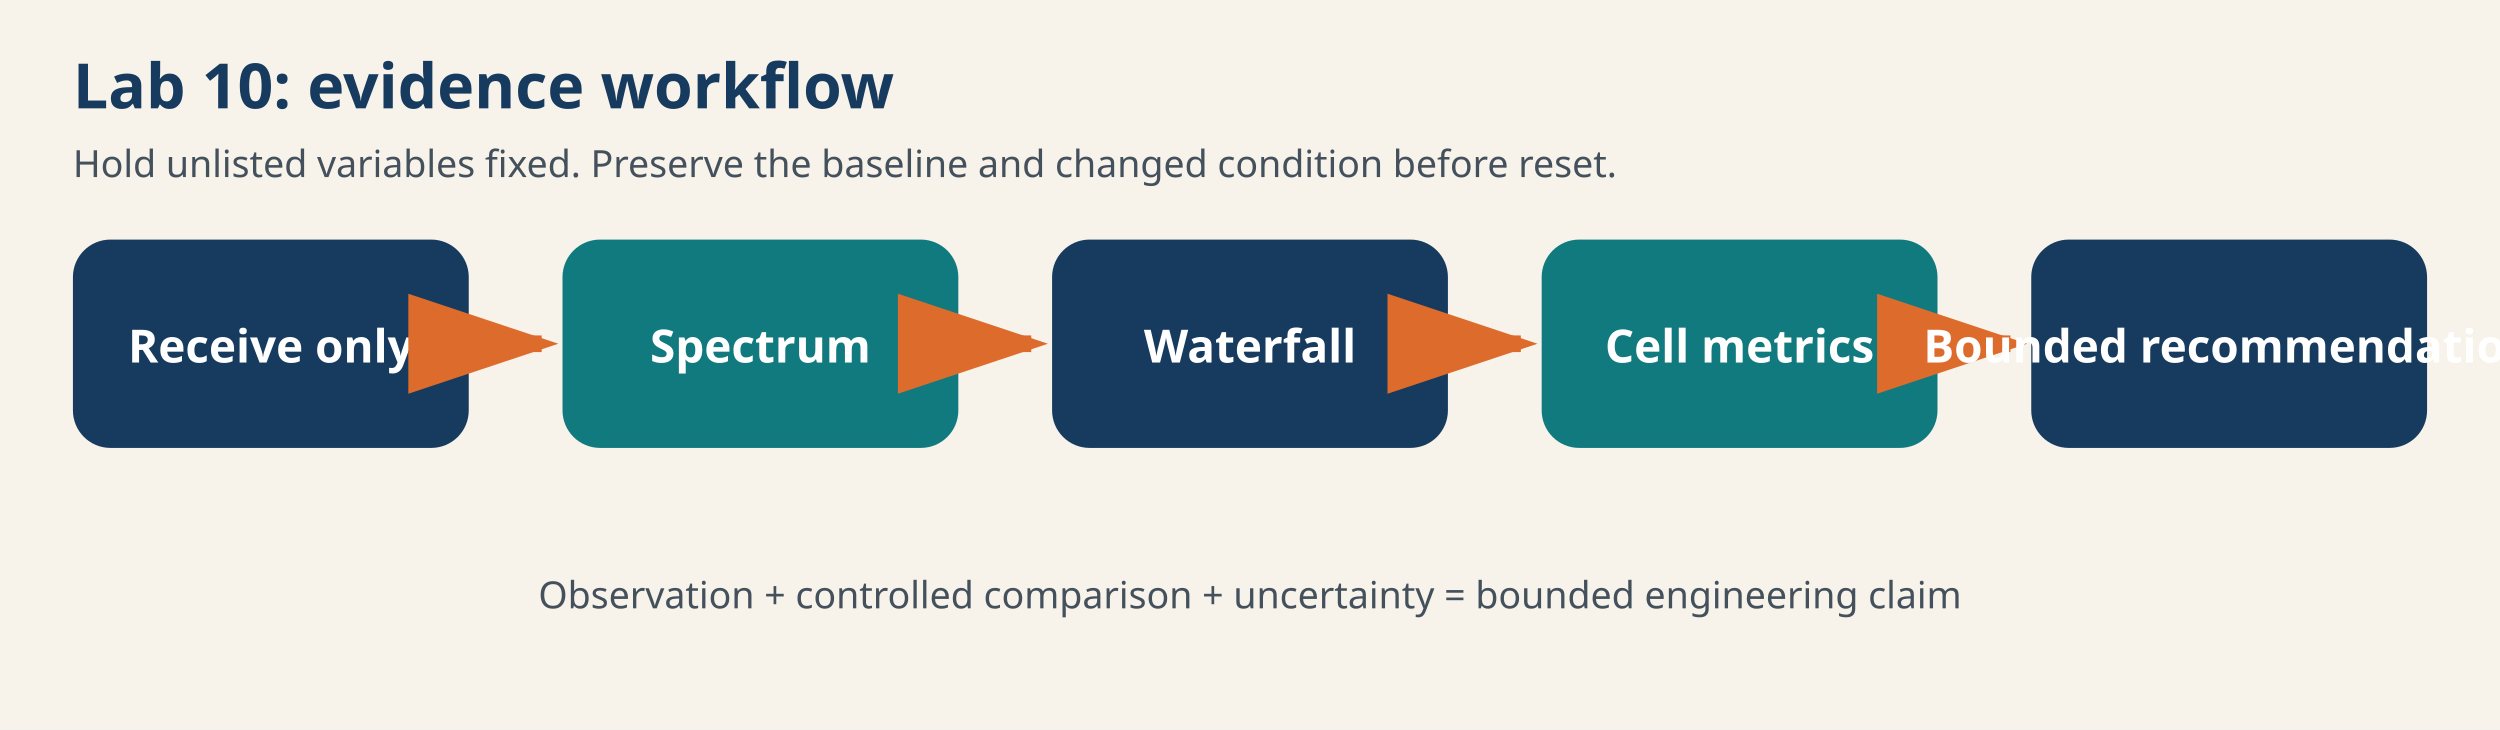
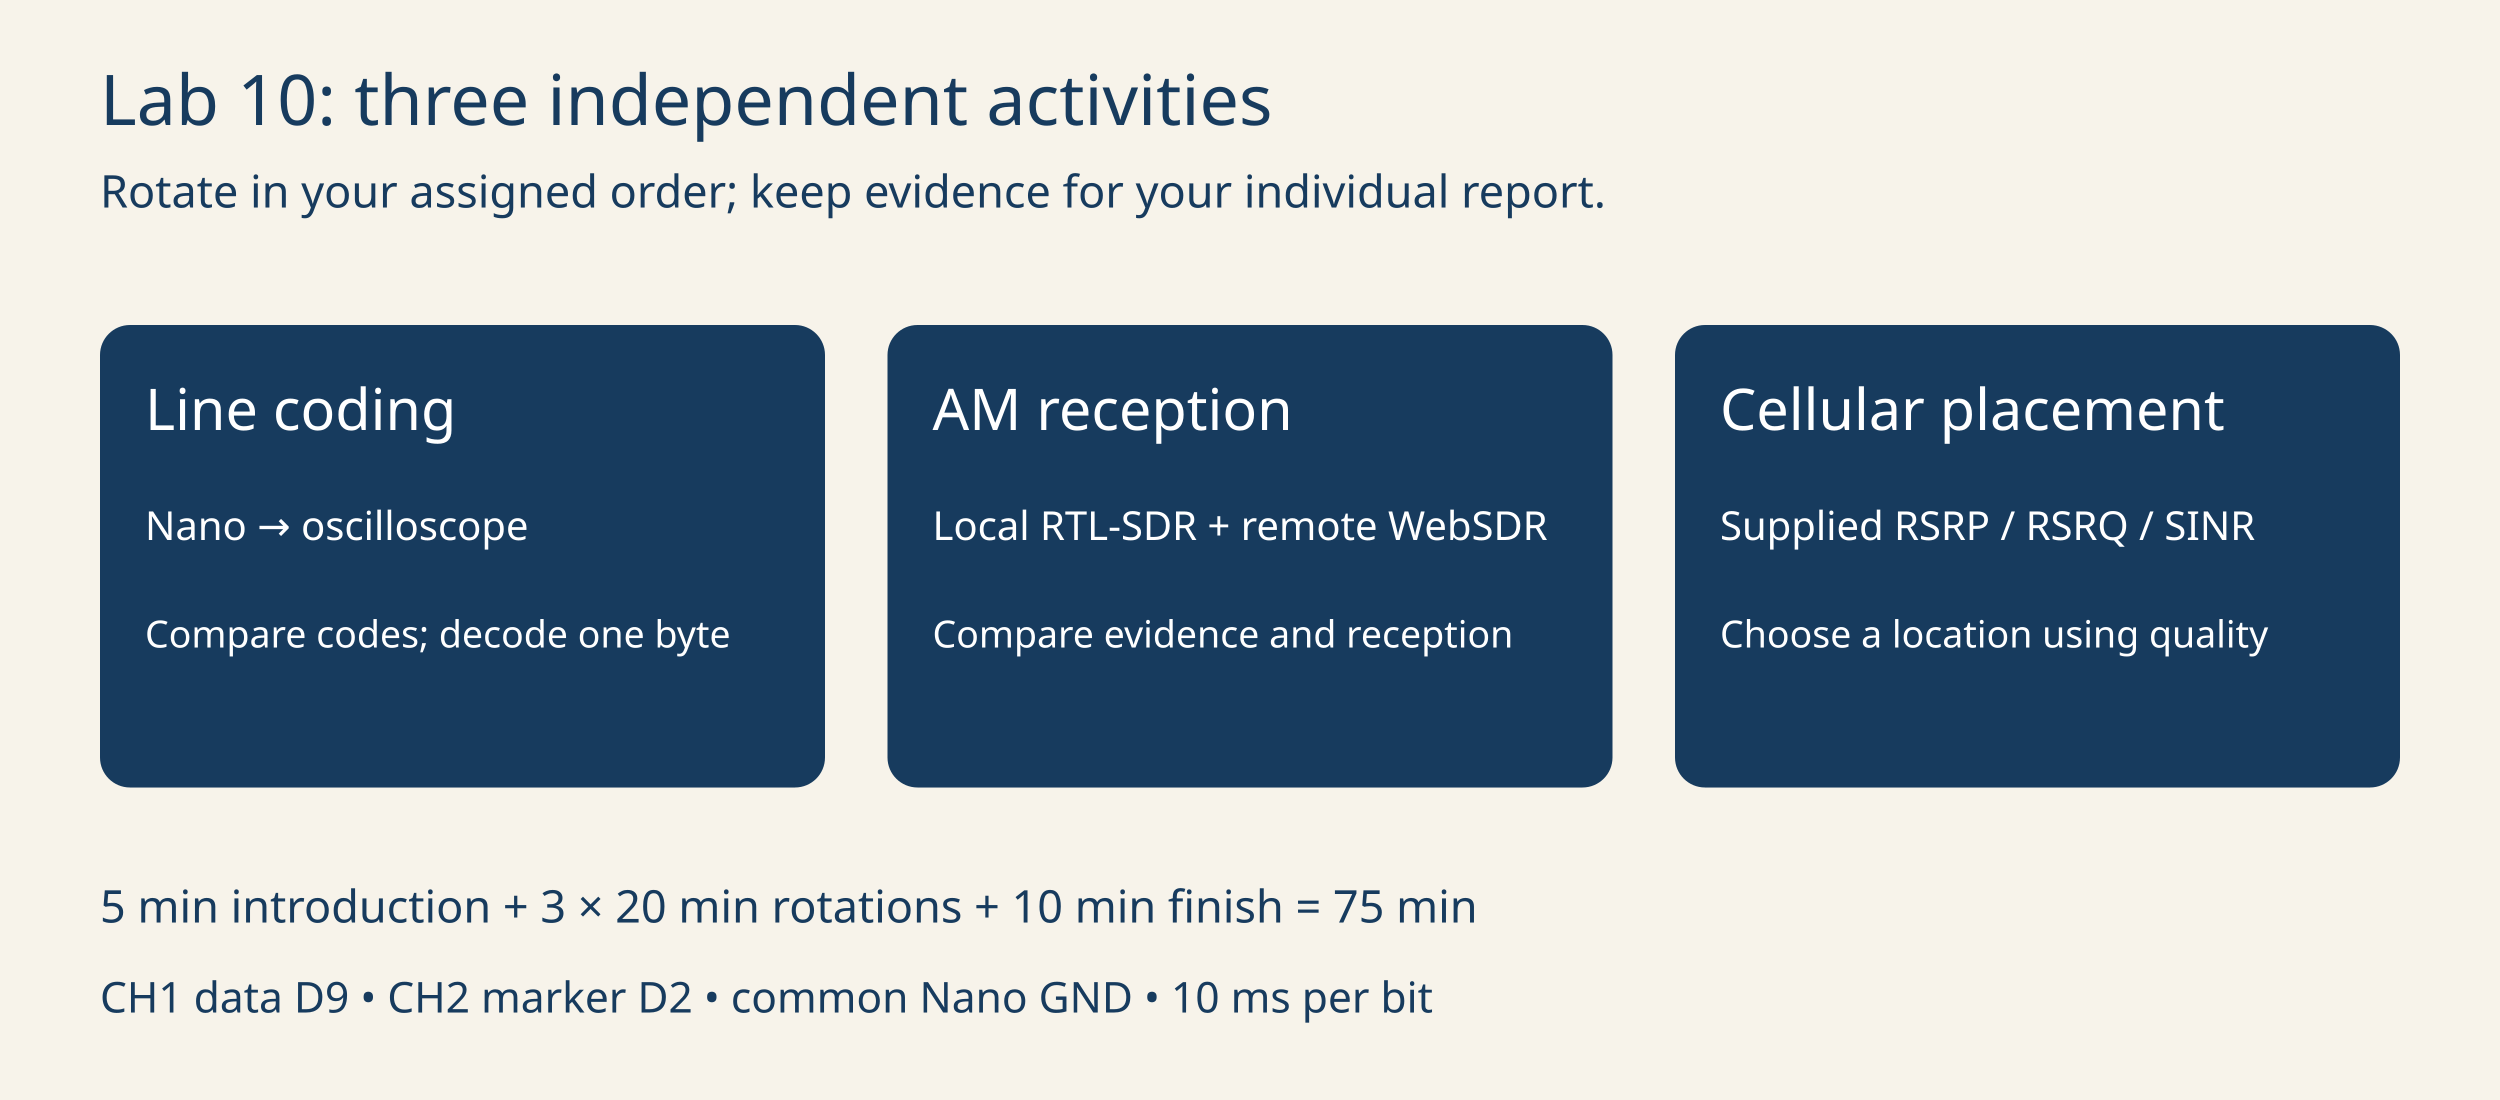
- <svg xmlns="http://www.w3.org/2000/svg" width="1200" height="350" viewBox="0 0 1200 350">
-   <defs>
-     <marker id="arrow" markerWidth="10" markerHeight="10" refX="8" refY="3" orient="auto">
-       <path d="M0,0 L0,6 L9,3 z" fill="#DD6B2B" />
-     </marker>
-   </defs>
-   <rect width="1200" height="350" fill="#F7F3EA" />
-   <text x="35" y="52" fill="#173B5E" font-family="Aptos Display, sans-serif" font-size="30" font-weight="700">Lab 10: evidence workflow</text>
-   <text x="35" y="85" fill="#44515C" font-family="Aptos, sans-serif" font-size="18">Hold unlisted variables fixed. Preserve the baseline and changed condition before reset.</text>
-   <rect x="35" y="115" width="190" height="100" rx="18" fill="#173B5E" />
-   <text x="130.0" y="174" text-anchor="middle" fill="#FFFFFF" font-family="Aptos, sans-serif" font-size="22" font-weight="700">Receive only</text>
-   <path d="M225 165 H260" stroke="#DD6B2B" stroke-width="8" marker-end="url(#arrow)" />
-   <rect x="270" y="115" width="190" height="100" rx="18" fill="#117A7E" />
-   <text x="365.0" y="174" text-anchor="middle" fill="#FFFFFF" font-family="Aptos, sans-serif" font-size="22" font-weight="700">Spectrum</text>
-   <path d="M460 165 H495" stroke="#DD6B2B" stroke-width="8" marker-end="url(#arrow)" />
-   <rect x="505" y="115" width="190" height="100" rx="18" fill="#173B5E" />
-   <text x="600.0" y="174" text-anchor="middle" fill="#FFFFFF" font-family="Aptos, sans-serif" font-size="22" font-weight="700">Waterfall</text>
-   <path d="M695 165 H730" stroke="#DD6B2B" stroke-width="8" marker-end="url(#arrow)" />
-   <rect x="740" y="115" width="190" height="100" rx="18" fill="#117A7E" />
-   <text x="835.0" y="174" text-anchor="middle" fill="#FFFFFF" font-family="Aptos, sans-serif" font-size="22" font-weight="700">Cell metrics</text>
-   <path d="M930 165 H965" stroke="#DD6B2B" stroke-width="8" marker-end="url(#arrow)" />
-   <rect x="975" y="115" width="190" height="100" rx="18" fill="#173B5E" />
-   <text x="1070.0" y="174" text-anchor="middle" fill="#FFFFFF" font-family="Aptos, sans-serif" font-size="22" font-weight="700">Bounded recommendation</text>
-   <text x="600" y="292" text-anchor="middle" fill="#44515C" font-family="Aptos, sans-serif" font-size="18">Observation + controlled comparison + uncertainty = bounded engineering claim</text>
+ <svg xmlns="http://www.w3.org/2000/svg" width="1000" height="440" viewBox="0 0 1000 440" role="img" aria-labelledby="title desc">
+   <rect width="1000" height="440" fill="#f7f3ea" />
+   <g font-family="sans-serif" fill="#173b5e">
+     <text x="40" y="50" font-size="28">Lab 10: three independent activities</text>
+     <text x="40" y="83" font-size="18">Rotate in your assigned order; keep evidence for your individual report.</text>
+     <rect x="40" y="130" width="290" height="185" rx="12" fill="#173b5e" />
+     <g fill="white">
+       <text x="58" y="172" font-size="23">Line coding</text>
+       <text x="58" y="216" font-size="16">Nano → oscilloscope</text>
+       <text x="58" y="259" font-size="15">Compare codes; decode one byte</text>
+     </g>
+     <rect x="355" y="130" width="290" height="185" rx="12" fill="#173b5e" />
+     <g fill="white">
+       <text x="373" y="172" font-size="23">AM reception</text>
+       <text x="373" y="216" font-size="16">Local RTL-SDR + remote WebSDR</text>
+       <text x="373" y="259" font-size="15">Compare evidence and reception</text>
+     </g>
+     <rect x="670" y="130" width="290" height="185" rx="12" fill="#173b5e" />
+     <g fill="white">
+       <text x="688" y="172" font-size="23">Cellular placement</text>
+       <text x="688" y="216" font-size="16">Supplied RSRP / RSRQ / SINR</text>
+       <text x="688" y="259" font-size="15">Choose a location using quality</text>
+     </g>
+     <text x="40" y="369" font-size="18">5 min introduction + 3 × 20 min rotations + 10 min finish = 75 min</text>
+     <text x="40" y="405" font-size="17">CH1 data D9 • CH2 marker D2 • common Nano GND • 10 ms per bit</text>
+   </g>
</svg>
